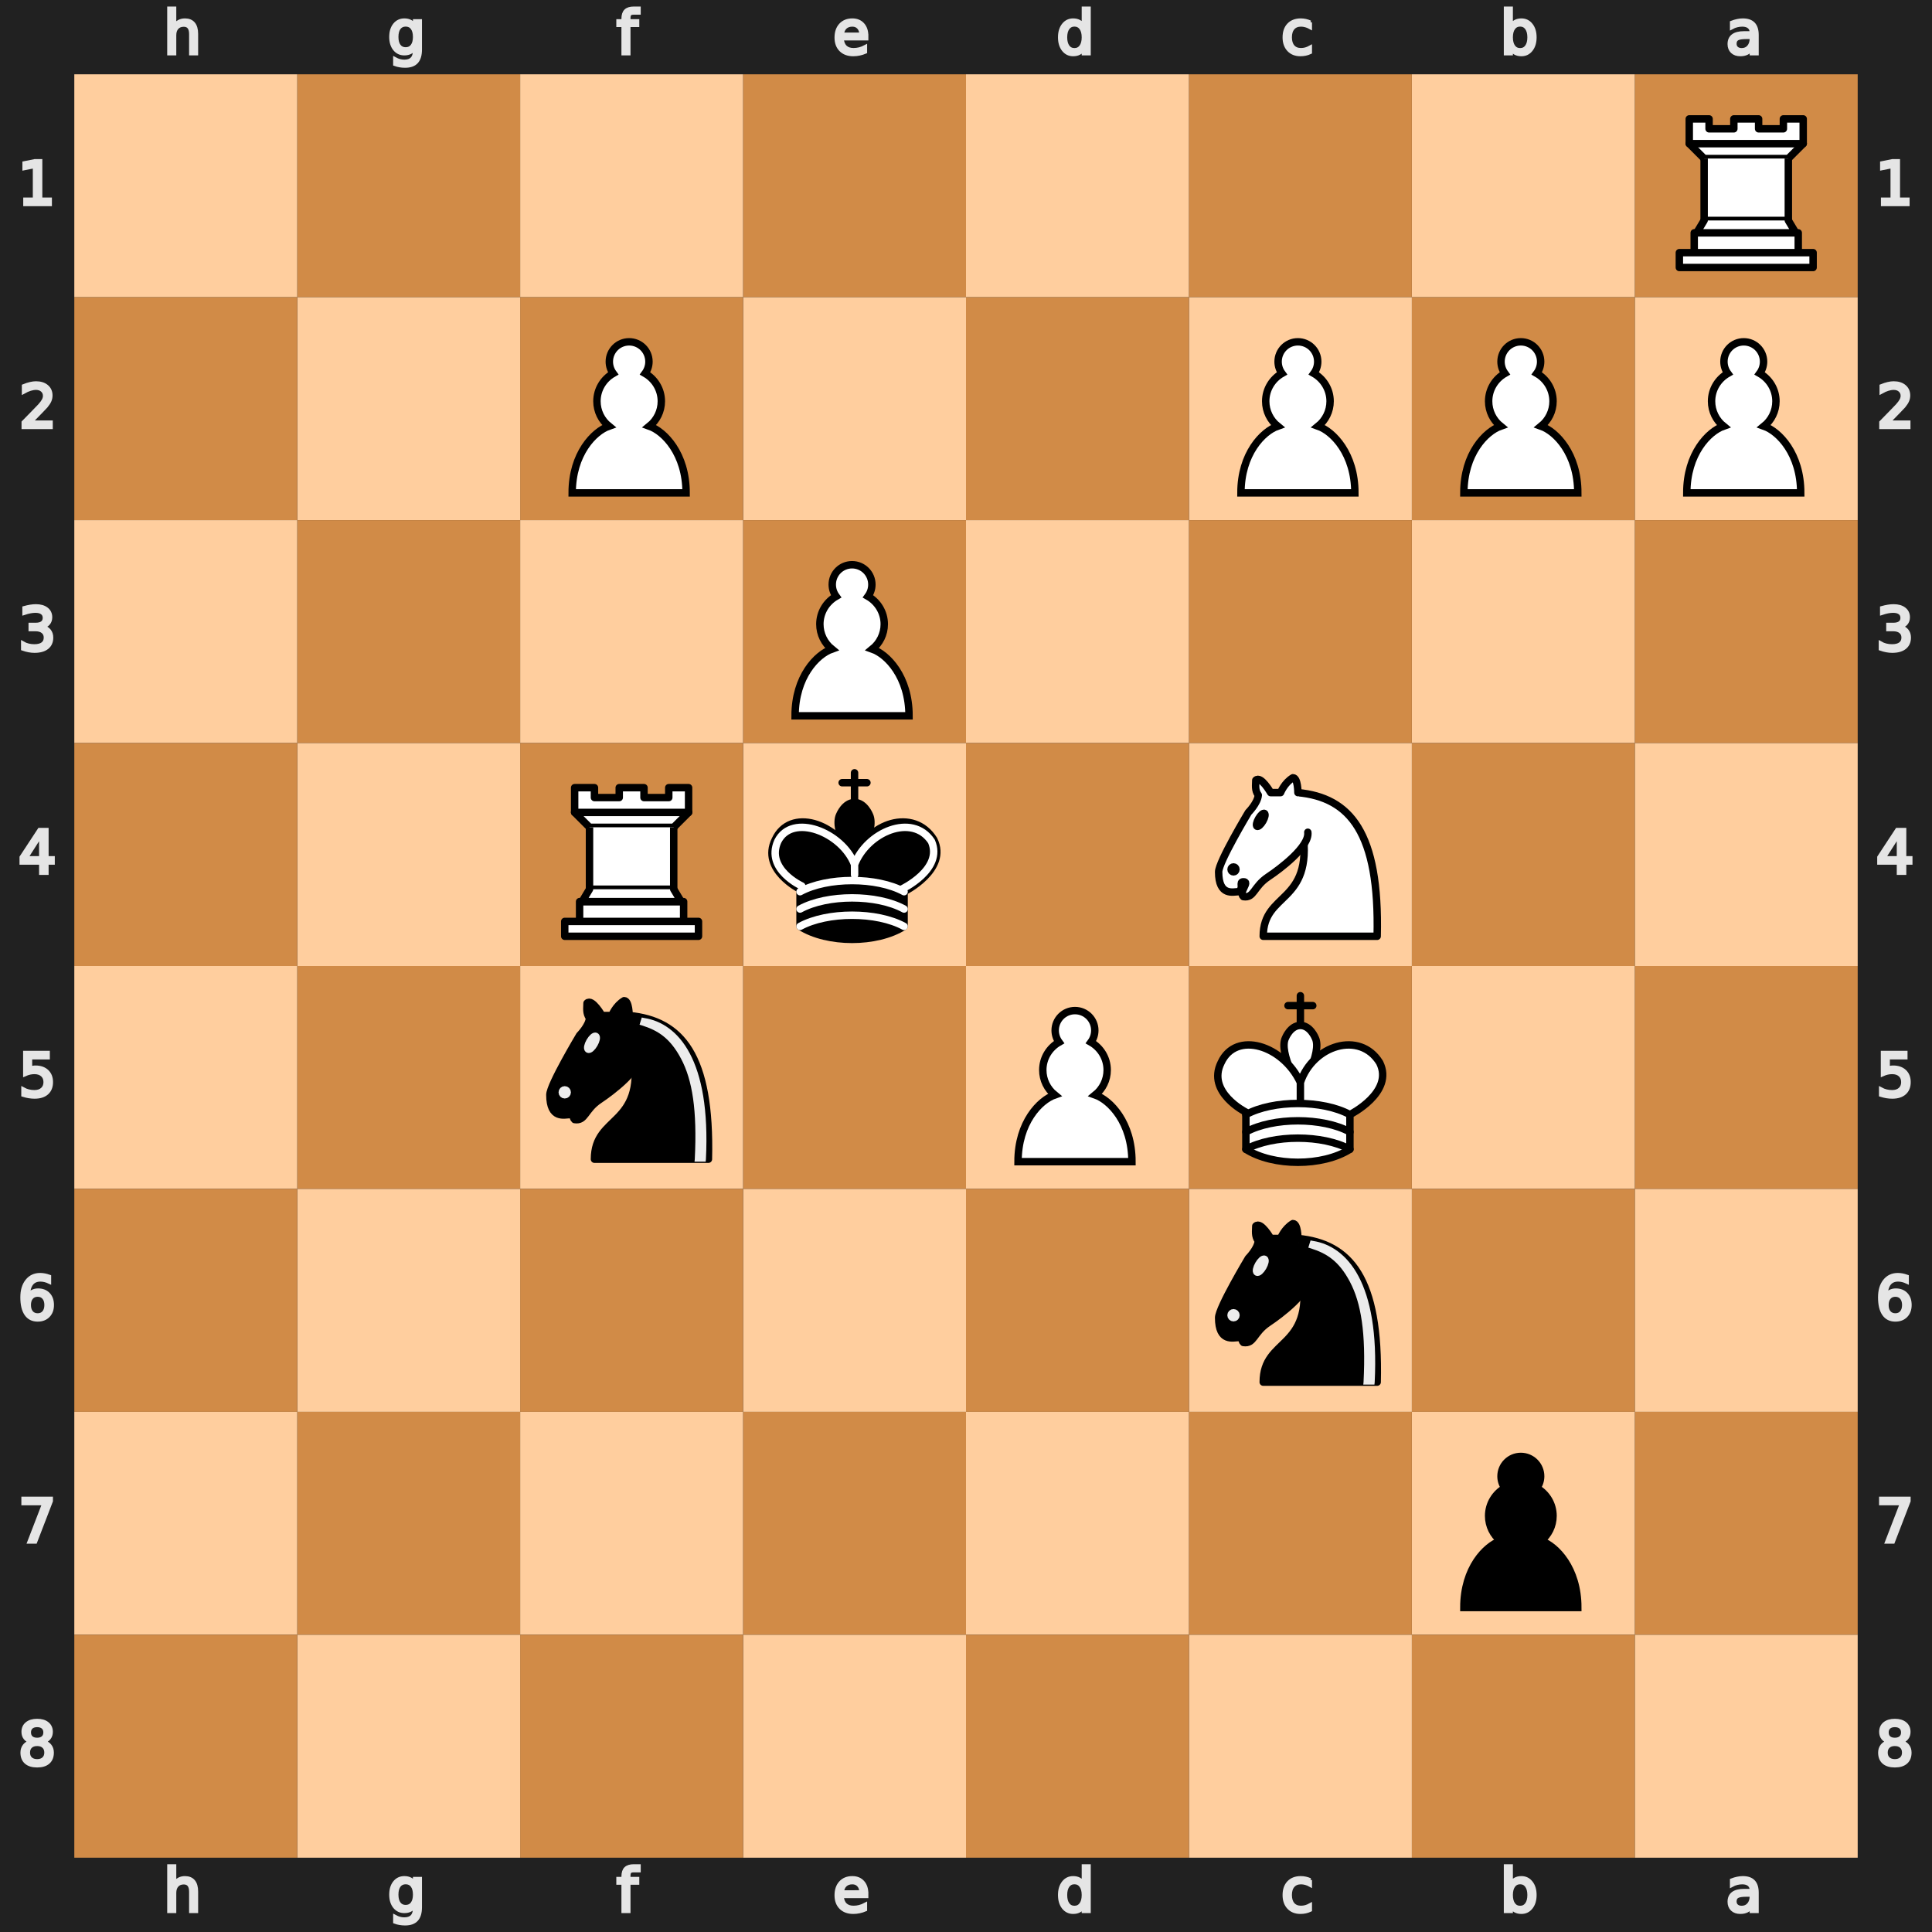
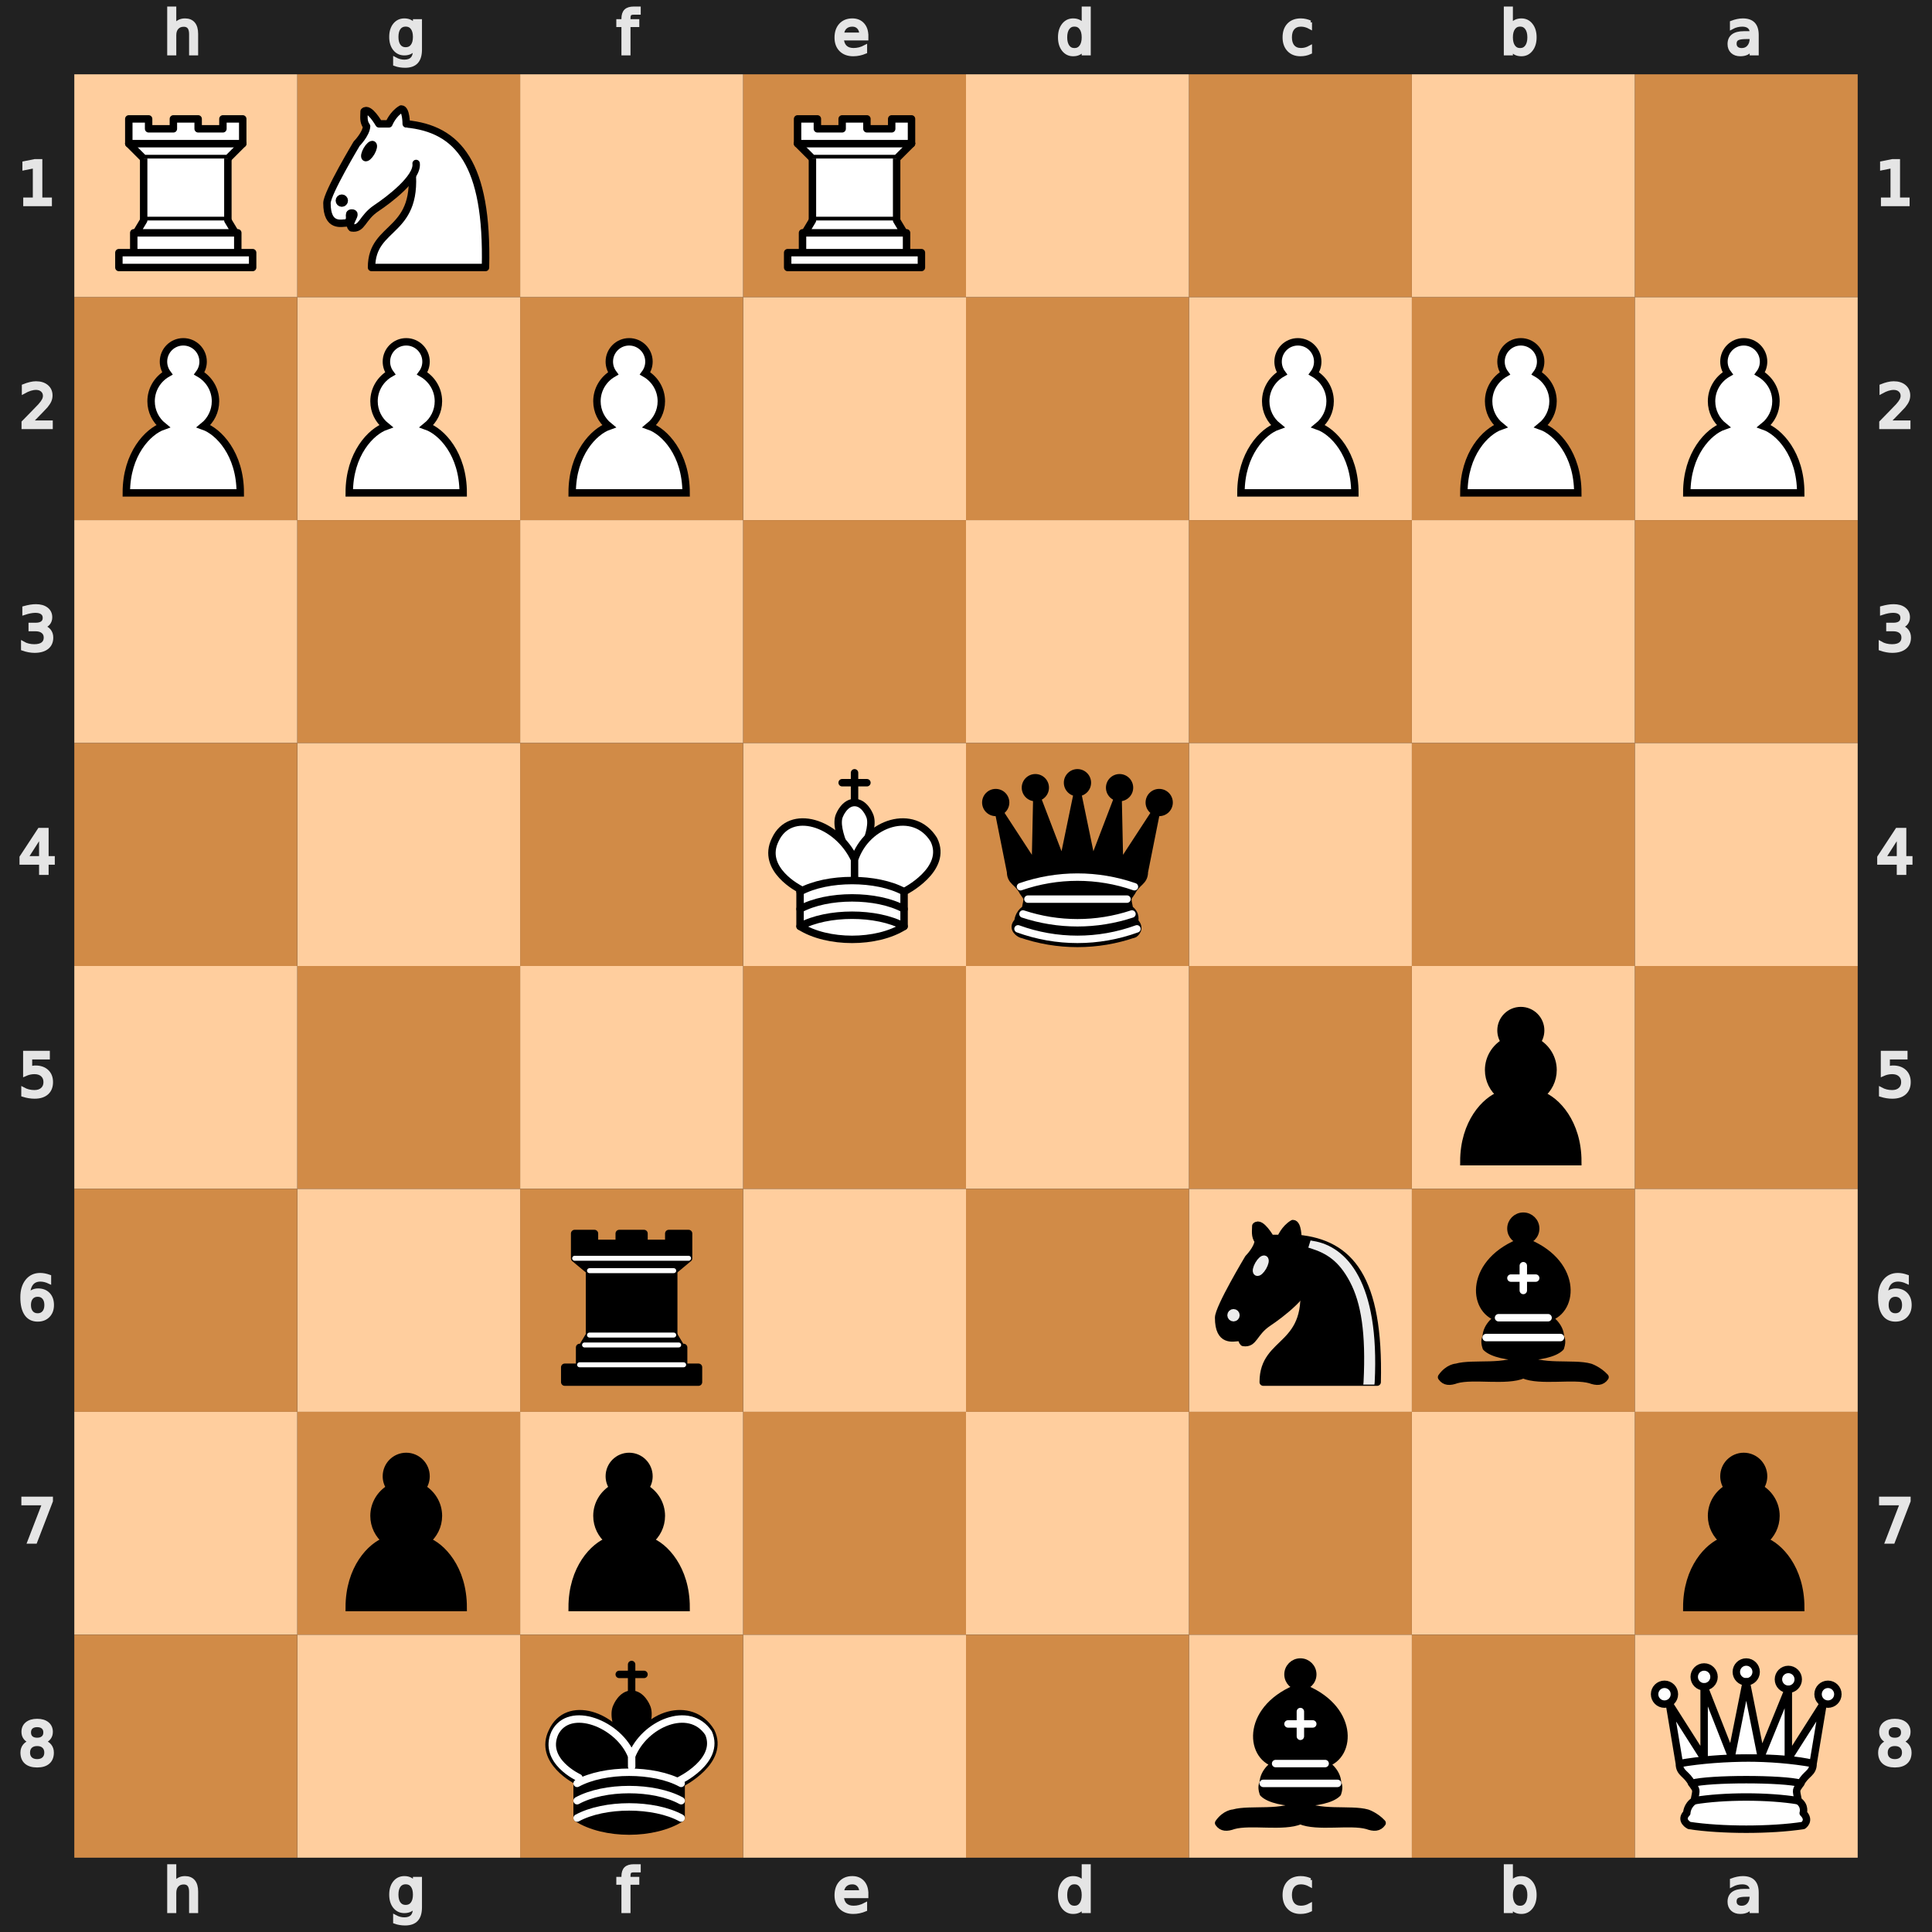
<svg xmlns="http://www.w3.org/2000/svg" xmlns:xlink="http://www.w3.org/1999/xlink" version="1.1" viewBox="0 0 390 390" width="500" height="500">
  <defs>
    <g id="white-pawn" class="white pawn">
      <path d="M22 9c-2.21 0-4 1.79-4 4 0 .89.29 1.71.78 2.38-1.95 1.12-3.28 3.21-3.28 5.62 0 2.03.94 3.84 2.41 5.03-3 1.06-7.41 5.55-7.41 13.47h23c0-7.92-4.41-12.41-7.41-13.47 1.47-1.19 2.41-3 2.41-5.03 0-2.41-1.33-4.5-3.28-5.62.49-.67.78-1.49.78-2.38 0-2.21-1.79-4-4-4z" fill="#fff" stroke="#000" stroke-width="1.5" stroke-linecap="round" />
    </g>
    <g id="white-knight" class="white knight" fill="none" fill-rule="evenodd" stroke="#000" stroke-width="1.5" stroke-linecap="round" stroke-linejoin="round">
      <path d="M 22,10 C 32.5,11 38.5,18 38,39 L 15,39 C 15,30 25,32.5 23,18" style="fill:#ffffff; stroke:#000000;" />
      <path d="M 24,18 C 24.38,20.91 18.45,25.37 16,27 C 13,29 13.18,31.34 11,31 C 9.958,30.06 12.41,27.96 11,28 C 10,28 11.19,29.23 10,30 C 9,30 5.997,31 6,26 C 6,24 12,14 12,14 C 12,14 13.89,12.1 14,10.5 C 13.27,9.506 13.5,8.5 13.5,7.5 C 14.5,6.5 16.5,10 16.5,10 L 18.5,10 C 18.5,10 19.28,8.008 21,7 C 22,7 22,10 22,10" style="fill:#ffffff; stroke:#000000;" />
      <path d="M 9.5 25.5 A 0.5 0.5 0 1 1 8.5,25.5 A 0.5 0.5 0 1 1 9.5 25.5 z" style="fill:#000000; stroke:#000000;" />
      <path d="M 15 15.5 A 0.5 1.5 0 1 1 14,15.5 A 0.5 1.5 0 1 1 15 15.5 z" transform="matrix(0.866,0.5,-0.5,0.866,9.693,-5.173)" style="fill:#000000; stroke:#000000;" />
    </g>
    <g id="white-rook" class="white rook" fill="#fff" fill-rule="evenodd" stroke="#000" stroke-width="1.5" stroke-linecap="round" stroke-linejoin="round">
      <path d="M9 39h27v-3H9v3zM12 36v-4h21v4H12zM11 14V9h4v2h5V9h5v2h5V9h4v5" stroke-linecap="butt" />
      <path d="M34 14l-3 3H14l-3-3" />
      <path d="M31 17v12.5H14V17" stroke-linecap="butt" stroke-linejoin="miter" />
      <path d="M31 29.5l1.5 2.5h-20l1.5-2.5" />
      <path d="M11 14h23" fill="none" stroke-linejoin="miter" />
    </g>
+     <g id="white-queen" class="white queen" fill="#fff" fill-rule="evenodd" stroke="#000" stroke-width="1.5" stroke-linecap="round" stroke-linejoin="round">
+       <path d="M8 12a2 2 0 1 1-4 0 2 2 0 1 1 4 0zM24.5 7.5a2 2 0 1 1-4 0 2 2 0 1 1 4 0zM41 12a2 2 0 1 1-4 0 2 2 0 1 1 4 0zM16 8.5a2 2 0 1 1-4 0 2 2 0 1 1 4 0zM33 9a2 2 0 1 1-4 0 2 2 0 1 1 4 0z" />
+       <path d="M9 26c8.5-1.5 21-1.5 27 0l2-12-7 11V11l-5.5 13.5-3-15-3 15-5.5-14V25L7 14l2 12zM9 26c0 2 1.5 2 2.5 4 1 1.5 1 1 .5 3.5-1.5 1-1.5 2.5-1.5 2.5-1.5 1.5.5 2.5.5 2.5 6.5 1 16.5 1 23 0 0 0 1.5-1 0-2.5 0 0 .5-1.5-1-2.5-.5-2.5-.5-2 .5-3.5 1-2 2.5-2 2.5-4-8.5-1.5-18.5-1.5-27 0z" stroke-linecap="butt" />
+       <path d="M11.5 30c3.5-1 18.5-1 22 0M12 33.5c6-1 15-1 21 0" fill="none" />
+     </g>
    <g id="white-king" class="white king" fill="none" fill-rule="evenodd" stroke="#000" stroke-width="1.5" stroke-linecap="round" stroke-linejoin="round">
      <path d="M22.5 11.63V6M20 8h5" stroke-linejoin="miter" />
      <path d="M22.5 25s4.5-7.5 3-10.5c0 0-1-2.5-3-2.5s-3 2.5-3 2.5c-1.5 3 3 10.5 3 10.5" fill="#fff" stroke-linecap="butt" stroke-linejoin="miter" />
      <path d="M11.5 37c5.5 3.5 15.5 3.5 21 0v-7s9-4.5 6-10.5c-4-6.5-13.5-3.5-16 4V27v-3.5c-3.5-7.5-13-10.5-16-4-3 6 5 10 5 10V37z" fill="#fff" />
      <path d="M11.5 30c5.5-3 15.5-3 21 0m-21 3.5c5.5-3 15.5-3 21 0m-21 3.5c5.5-3 15.5-3 21 0" />
    </g>
    <g id="black-pawn" class="black pawn">
      <path d="M22 9c-2.21 0-4 1.79-4 4 0 .89.29 1.71.78 2.38-1.95 1.12-3.28 3.21-3.28 5.62 0 2.03.94 3.84 2.41 5.03-3 1.06-7.41 5.55-7.41 13.47h23c0-7.92-4.41-12.41-7.41-13.47 1.47-1.19 2.41-3 2.41-5.03 0-2.41-1.33-4.5-3.28-5.62.49-.67.78-1.49.78-2.38 0-2.21-1.79-4-4-4z" stroke="#000" stroke-width="1.5" stroke-linecap="round" />
    </g>
    <g id="black-knight" class="black knight" fill="none" fill-rule="evenodd" stroke="#000" stroke-width="1.5" stroke-linecap="round" stroke-linejoin="round">
      <path d="M 22,10 C 32.5,11 38.5,18 38,39 L 15,39 C 15,30 25,32.5 23,18" style="fill:#000000; stroke:#000000;" />
      <path d="M 24,18 C 24.38,20.91 18.45,25.37 16,27 C 13,29 13.18,31.34 11,31 C 9.958,30.06 12.41,27.96 11,28 C 10,28 11.19,29.23 10,30 C 9,30 5.997,31 6,26 C 6,24 12,14 12,14 C 12,14 13.89,12.1 14,10.5 C 13.27,9.506 13.5,8.5 13.5,7.5 C 14.5,6.5 16.5,10 16.5,10 L 18.5,10 C 18.5,10 19.28,8.008 21,7 C 22,7 22,10 22,10" style="fill:#000000; stroke:#000000;" />
      <path d="M 9.5 25.5 A 0.5 0.5 0 1 1 8.5,25.5 A 0.5 0.5 0 1 1 9.5 25.5 z" style="fill:#ececec; stroke:#ececec;" />
      <path d="M 15 15.5 A 0.5 1.5 0 1 1 14,15.5 A 0.5 1.5 0 1 1 15 15.5 z" transform="matrix(0.866,0.5,-0.5,0.866,9.693,-5.173)" style="fill:#ececec; stroke:#ececec;" />
      <path d="M 24.55,10.4 L 24.1,11.85 L 24.6,12 C 27.75,13 30.25,14.49 32.5,18.75 C 34.75,23.01 35.75,29.06 35.25,39 L 35.2,39.5 L 37.45,39.5 L 37.5,39 C 38,28.94 36.62,22.15 34.25,17.66 C 31.88,13.17 28.46,11.02 25.06,10.5 L 24.55,10.4 z " style="fill:#ececec; stroke:none;" />
    </g>
+     <g id="black-bishop" class="black bishop" fill="none" fill-rule="evenodd" stroke="#000" stroke-width="1.5" stroke-linecap="round" stroke-linejoin="round">
+       <path d="M9 36c3.39-.97 10.11.43 13.5-2 3.39 2.43 10.11 1.03 13.5 2 0 0 1.65.54 3 2-.68.97-1.65.99-3 .5-3.39-.97-10.11.46-13.5-1-3.39 1.46-10.11.03-13.5 1-1.354.49-2.323.47-3-.5 1.354-1.94 3-2 3-2zm6-4c2.5 2.5 12.5 2.5 15 0 .5-1.5 0-2 0-2 0-2.5-2.5-4-2.5-4 5.5-1.5 6-11.5-5-15.5-11 4-10.5 14-5 15.5 0 0-2.5 1.5-2.5 4 0 0-.5.5 0 2zM25 8a2.5 2.5 0 1 1-5 0 2.5 2.5 0 1 1 5 0z" fill="#000" stroke-linecap="butt" />
+       <path d="M17.5 26h10M15 30h15m-7.5-14.5v5M20 18h5" stroke="#fff" stroke-linejoin="miter" />
+     </g>
+     <g id="black-rook" class="black rook" fill="#000" fill-rule="evenodd" stroke="#000" stroke-width="1.5" stroke-linecap="round" stroke-linejoin="round">
+       <path d="M9 39h27v-3H9v3zM12.5 32l1.5-2.5h17l1.5 2.5h-20zM12 36v-4h21v4H12z" stroke-linecap="butt" />
+       <path d="M14 29.5v-13h17v13H14z" stroke-linecap="butt" stroke-linejoin="miter" />
+       <path d="M14 16.5L11 14h23l-3 2.5H14zM11 14V9h4v2h5V9h5v2h5V9h4v5H11z" stroke-linecap="butt" />
+       <path d="M12 35.5h21M13 31.5h19M14 29.5h17M14 16.5h17M11 14h23" fill="none" stroke="#fff" stroke-width="1" stroke-linejoin="miter" />
+     </g>
+     <g id="black-queen" class="black queen" fill="#000" fill-rule="evenodd" stroke="#000" stroke-width="1.5" stroke-linecap="round" stroke-linejoin="round">
+       <g fill="#000" stroke="none">
+         <circle cx="6" cy="12" r="2.75" />
+         <circle cx="14" cy="9" r="2.75" />
+         <circle cx="22.5" cy="8" r="2.75" />
+         <circle cx="31" cy="9" r="2.75" />
+         <circle cx="39" cy="12" r="2.75" />
+       </g>
+       <path d="M9 26c8.5-1.5 21-1.5 27 0l2.5-12.5L31 25l-.3-14.1-5.2 13.6-3-14.5-3 14.5-5.2-13.6L14 25 6.5 13.5 9 26zM9 26c0 2 1.5 2 2.5 4 1 1.5 1 1 .5 3.5-1.5 1-1.5 2.5-1.5 2.5-1.5 1.5.5 2.5.5 2.5 6.5 1 16.5 1 23 0 0 0 1.5-1 0-2.5 0 0 .5-1.5-1-2.5-.5-2.5-.5-2 .5-3.5 1-2 2.5-2 2.5-4-8.5-1.5-18.5-1.5-27 0z" stroke-linecap="butt" />
+       <path d="M11 38.5a35 35 1 0 0 23 0" fill="none" stroke-linecap="butt" />
+       <path d="M11 29a35 35 1 0 1 23 0M12.5 31.5h20M11.5 34.5a35 35 1 0 0 22 0M10.5 37.5a35 35 1 0 0 24 0" fill="none" stroke="#fff" />
+     </g>
    <g id="black-king" class="black king" fill="none" fill-rule="evenodd" stroke="#000" stroke-width="1.5" stroke-linecap="round" stroke-linejoin="round">
      <path d="M22.5 11.63V6" stroke-linejoin="miter" />
      <path d="M22.5 25s4.5-7.5 3-10.5c0 0-1-2.5-3-2.5s-3 2.5-3 2.5c-1.5 3 3 10.5 3 10.5" fill="#000" stroke-linecap="butt" stroke-linejoin="miter" />
      <path d="M11.5 37c5.5 3.5 15.5 3.5 21 0v-7s9-4.5 6-10.5c-4-6.5-13.5-3.5-16 4V27v-3.5c-3.5-7.5-13-10.5-16-4-3 6 5 10 5 10V37z" fill="#000" />
      <path d="M20 8h5" stroke-linejoin="miter" />
      <path d="M32 29.5s8.5-4 6.03-9.65C34.15 14 25 18 22.5 24.5l.01 2.1-.01-2.1C20 18 9.906 14 6.997 19.85c-2.497 5.65 4.853 9 4.853 9M11.5 30c5.5-3 15.5-3 21 0m-21 3.5c5.5-3 15.5-3 21 0m-21 3.5c5.5-3 15.5-3 21 0" stroke="#fff" />
    </g>
  </defs>
  <rect x="0" y="0" width="390" height="390" fill="#212121" />
  <rect x="330" y="15" width="45" height="45" class="square dark a1" stroke="none" fill="#d18b47" />
-   <use xlink:href="#white-rook" transform="translate(330, 15)" />
  <rect x="285" y="15" width="45" height="45" class="square light b1" stroke="none" fill="#ffce9e" />
  <rect x="240" y="15" width="45" height="45" class="square dark c1" stroke="none" fill="#d18b47" />
  <rect x="195" y="15" width="45" height="45" class="square light d1" stroke="none" fill="#ffce9e" />
  <rect x="150" y="15" width="45" height="45" class="square dark e1" stroke="none" fill="#d18b47" />
+   <use xlink:href="#white-rook" transform="translate(150, 15)" />
  <rect x="105" y="15" width="45" height="45" class="square light f1" stroke="none" fill="#ffce9e" />
  <rect x="60" y="15" width="45" height="45" class="square dark g1" stroke="none" fill="#d18b47" />
+   <use xlink:href="#white-knight" transform="translate(60, 15)" />
  <rect x="15" y="15" width="45" height="45" class="square light h1" stroke="none" fill="#ffce9e" />
+   <use xlink:href="#white-rook" transform="translate(15, 15)" />
  <rect x="330" y="60" width="45" height="45" class="square light a2" stroke="none" fill="#ffce9e" />
  <use xlink:href="#white-pawn" transform="translate(330, 60)" />
  <rect x="285" y="60" width="45" height="45" class="square dark b2" stroke="none" fill="#d18b47" />
  <use xlink:href="#white-pawn" transform="translate(285, 60)" />
  <rect x="240" y="60" width="45" height="45" class="square light c2" stroke="none" fill="#ffce9e" />
  <use xlink:href="#white-pawn" transform="translate(240, 60)" />
  <rect x="195" y="60" width="45" height="45" class="square dark d2" stroke="none" fill="#d18b47" />
  <rect x="150" y="60" width="45" height="45" class="square light e2" stroke="none" fill="#ffce9e" />
  <rect x="105" y="60" width="45" height="45" class="square dark f2" stroke="none" fill="#d18b47" />
  <use xlink:href="#white-pawn" transform="translate(105, 60)" />
  <rect x="60" y="60" width="45" height="45" class="square light g2" stroke="none" fill="#ffce9e" />
+   <use xlink:href="#white-pawn" transform="translate(60, 60)" />
  <rect x="15" y="60" width="45" height="45" class="square dark h2" stroke="none" fill="#d18b47" />
+   <use xlink:href="#white-pawn" transform="translate(15, 60)" />
  <rect x="330" y="105" width="45" height="45" class="square dark a3" stroke="none" fill="#d18b47" />
  <rect x="285" y="105" width="45" height="45" class="square light b3" stroke="none" fill="#ffce9e" />
  <rect x="240" y="105" width="45" height="45" class="square dark c3" stroke="none" fill="#d18b47" />
  <rect x="195" y="105" width="45" height="45" class="square light d3" stroke="none" fill="#ffce9e" />
  <rect x="150" y="105" width="45" height="45" class="square dark e3" stroke="none" fill="#d18b47" />
-   <use xlink:href="#white-pawn" transform="translate(150, 105)" />
  <rect x="105" y="105" width="45" height="45" class="square light f3" stroke="none" fill="#ffce9e" />
  <rect x="60" y="105" width="45" height="45" class="square dark g3" stroke="none" fill="#d18b47" />
  <rect x="15" y="105" width="45" height="45" class="square light h3" stroke="none" fill="#ffce9e" />
  <rect x="330" y="150" width="45" height="45" class="square light a4" stroke="none" fill="#ffce9e" />
  <rect x="285" y="150" width="45" height="45" class="square dark b4" stroke="none" fill="#d18b47" />
  <rect x="240" y="150" width="45" height="45" class="square light c4" stroke="none" fill="#ffce9e" />
-   <use xlink:href="#white-knight" transform="translate(240, 150)" />
  <rect x="195" y="150" width="45" height="45" class="square dark d4" stroke="none" fill="#d18b47" />
+   <use xlink:href="#black-queen" transform="translate(195, 150)" />
  <rect x="150" y="150" width="45" height="45" class="square light e4" stroke="none" fill="#ffce9e" />
-   <use xlink:href="#black-king" transform="translate(150, 150)" />
+   <use xlink:href="#white-king" transform="translate(150, 150)" />
  <rect x="105" y="150" width="45" height="45" class="square dark f4" stroke="none" fill="#d18b47" />
-   <use xlink:href="#white-rook" transform="translate(105, 150)" />
  <rect x="60" y="150" width="45" height="45" class="square light g4" stroke="none" fill="#ffce9e" />
  <rect x="15" y="150" width="45" height="45" class="square dark h4" stroke="none" fill="#d18b47" />
  <rect x="330" y="195" width="45" height="45" class="square dark a5" stroke="none" fill="#d18b47" />
  <rect x="285" y="195" width="45" height="45" class="square light b5" stroke="none" fill="#ffce9e" />
+   <use xlink:href="#black-pawn" transform="translate(285, 195)" />
  <rect x="240" y="195" width="45" height="45" class="square dark c5" stroke="none" fill="#d18b47" />
-   <use xlink:href="#white-king" transform="translate(240, 195)" />
  <rect x="195" y="195" width="45" height="45" class="square light d5" stroke="none" fill="#ffce9e" />
-   <use xlink:href="#white-pawn" transform="translate(195, 195)" />
  <rect x="150" y="195" width="45" height="45" class="square dark e5" stroke="none" fill="#d18b47" />
  <rect x="105" y="195" width="45" height="45" class="square light f5" stroke="none" fill="#ffce9e" />
-   <use xlink:href="#black-knight" transform="translate(105, 195)" />
  <rect x="60" y="195" width="45" height="45" class="square dark g5" stroke="none" fill="#d18b47" />
  <rect x="15" y="195" width="45" height="45" class="square light h5" stroke="none" fill="#ffce9e" />
  <rect x="330" y="240" width="45" height="45" class="square light a6" stroke="none" fill="#ffce9e" />
  <rect x="285" y="240" width="45" height="45" class="square dark b6" stroke="none" fill="#d18b47" />
+   <use xlink:href="#black-bishop" transform="translate(285, 240)" />
  <rect x="240" y="240" width="45" height="45" class="square light c6" stroke="none" fill="#ffce9e" />
  <use xlink:href="#black-knight" transform="translate(240, 240)" />
  <rect x="195" y="240" width="45" height="45" class="square dark d6" stroke="none" fill="#d18b47" />
  <rect x="150" y="240" width="45" height="45" class="square light e6" stroke="none" fill="#ffce9e" />
  <rect x="105" y="240" width="45" height="45" class="square dark f6" stroke="none" fill="#d18b47" />
+   <use xlink:href="#black-rook" transform="translate(105, 240)" />
  <rect x="60" y="240" width="45" height="45" class="square light g6" stroke="none" fill="#ffce9e" />
  <rect x="15" y="240" width="45" height="45" class="square dark h6" stroke="none" fill="#d18b47" />
  <rect x="330" y="285" width="45" height="45" class="square dark a7" stroke="none" fill="#d18b47" />
+   <use xlink:href="#black-pawn" transform="translate(330, 285)" />
  <rect x="285" y="285" width="45" height="45" class="square light b7" stroke="none" fill="#ffce9e" />
-   <use xlink:href="#black-pawn" transform="translate(285, 285)" />
  <rect x="240" y="285" width="45" height="45" class="square dark c7" stroke="none" fill="#d18b47" />
  <rect x="195" y="285" width="45" height="45" class="square light d7" stroke="none" fill="#ffce9e" />
  <rect x="150" y="285" width="45" height="45" class="square dark e7" stroke="none" fill="#d18b47" />
  <rect x="105" y="285" width="45" height="45" class="square light f7" stroke="none" fill="#ffce9e" />
+   <use xlink:href="#black-pawn" transform="translate(105, 285)" />
  <rect x="60" y="285" width="45" height="45" class="square dark g7" stroke="none" fill="#d18b47" />
+   <use xlink:href="#black-pawn" transform="translate(60, 285)" />
  <rect x="15" y="285" width="45" height="45" class="square light h7" stroke="none" fill="#ffce9e" />
  <rect x="330" y="330" width="45" height="45" class="square light a8" stroke="none" fill="#ffce9e" />
+   <use xlink:href="#white-queen" transform="translate(330, 330)" />
  <rect x="285" y="330" width="45" height="45" class="square dark b8" stroke="none" fill="#d18b47" />
  <rect x="240" y="330" width="45" height="45" class="square light c8" stroke="none" fill="#ffce9e" />
+   <use xlink:href="#black-bishop" transform="translate(240, 330)" />
  <rect x="195" y="330" width="45" height="45" class="square dark d8" stroke="none" fill="#d18b47" />
  <rect x="150" y="330" width="45" height="45" class="square light e8" stroke="none" fill="#ffce9e" />
  <rect x="105" y="330" width="45" height="45" class="square dark f8" stroke="none" fill="#d18b47" />
+   <use xlink:href="#black-king" transform="translate(105, 330)" />
  <rect x="60" y="330" width="45" height="45" class="square light g8" stroke="none" fill="#ffce9e" />
  <rect x="15" y="330" width="45" height="45" class="square dark h8" stroke="none" fill="#d18b47" />
  <g transform="translate(335, 0) scale(0.75, 0.75)" fill="#e5e5e5" stroke="#e5e5e5">
    <path d="M23.328 10.016q-1.742 0-2.414.398-.672.398-.672 1.36 0 .765.5 1.218.508.445 1.375.445 1.196 0 1.914-.843.727-.852.727-2.258v-.32zm2.867-.594v4.992h-1.437v-1.328q-.492.797-1.227 1.18-.734.375-1.797.375-1.343 0-2.14-.75-.79-.758-.79-2.024 0-1.476.985-2.226.992-.75 2.953-.75h2.016V8.75q0-.992-.656-1.531-.649-.547-1.829-.547-.75 0-1.46.18-.711.18-1.368.539V6.062q.79-.304 1.532-.453.742-.156 1.445-.156 1.898 0 2.836.984.937.985.937 2.985z" />
  </g>
  <g transform="translate(335, 375) scale(0.75, 0.75)" fill="#e5e5e5" stroke="#e5e5e5">
    <path d="M23.328 10.016q-1.742 0-2.414.398-.672.398-.672 1.36 0 .765.5 1.218.508.445 1.375.445 1.196 0 1.914-.843.727-.852.727-2.258v-.32zm2.867-.594v4.992h-1.437v-1.328q-.492.797-1.227 1.18-.734.375-1.797.375-1.343 0-2.14-.75-.79-.758-.79-2.024 0-1.476.985-2.226.992-.75 2.953-.75h2.016V8.75q0-.992-.656-1.531-.649-.547-1.829-.547-.75 0-1.46.18-.711.18-1.368.539V6.062q.79-.304 1.532-.453.742-.156 1.445-.156 1.898 0 2.836.984.937.985.937 2.985z" />
  </g>
  <g transform="translate(290, 0) scale(0.75, 0.75)" fill="#e5e5e5" stroke="#e5e5e5">
    <path d="M24.922 10.047q0-1.586-.656-2.485-.649-.906-1.79-.906-1.14 0-1.796.906-.649.899-.649 2.485 0 1.586.649 2.492.656.898 1.797.898 1.14 0 1.789-.898.656-.906.656-2.492zm-4.89-3.055q.452-.781 1.14-1.156.695-.383 1.656-.383 1.594 0 2.586 1.266 1 1.265 1 3.328 0 2.062-1 3.328-.992 1.266-2.586 1.266-.96 0-1.656-.375-.688-.383-1.14-1.164v1.312h-1.446V2.258h1.445z" />
  </g>
  <g transform="translate(290, 375) scale(0.75, 0.75)" fill="#e5e5e5" stroke="#e5e5e5">
    <path d="M24.922 10.047q0-1.586-.656-2.485-.649-.906-1.79-.906-1.14 0-1.796.906-.649.899-.649 2.485 0 1.586.649 2.492.656.898 1.797.898 1.14 0 1.789-.898.656-.906.656-2.492zm-4.89-3.055q.452-.781 1.14-1.156.695-.383 1.656-.383 1.594 0 2.586 1.266 1 1.265 1 3.328 0 2.062-1 3.328-.992 1.266-2.586 1.266-.96 0-1.656-.375-.688-.383-1.14-1.164v1.312h-1.446V2.258h1.445z" />
  </g>
  <g transform="translate(245, 0) scale(0.75, 0.75)" fill="#e5e5e5" stroke="#e5e5e5">
    <path d="M25.96 6v1.344q-.608-.336-1.226-.5-.609-.172-1.234-.172-1.398 0-2.172.89-.773.883-.773 2.485 0 1.601.773 2.492.774.883 2.172.883.625 0 1.234-.164.618-.172 1.227-.508v1.328q-.602.281-1.25.422-.64.14-1.367.14-1.977 0-3.14-1.242-1.165-1.242-1.165-3.351 0-2.14 1.172-3.367 1.18-1.227 3.227-1.227.664 0 1.296.14.633.134 1.227.407z" />
  </g>
  <g transform="translate(245, 375) scale(0.75, 0.75)" fill="#e5e5e5" stroke="#e5e5e5">
    <path d="M25.96 6v1.344q-.608-.336-1.226-.5-.609-.172-1.234-.172-1.398 0-2.172.89-.773.883-.773 2.485 0 1.601.773 2.492.774.883 2.172.883.625 0 1.234-.164.618-.172 1.227-.508v1.328q-.602.281-1.25.422-.64.14-1.367.14-1.977 0-3.14-1.242-1.165-1.242-1.165-3.351 0-2.14 1.172-3.367 1.18-1.227 3.227-1.227.664 0 1.296.14.633.134 1.227.407z" />
  </g>
  <g transform="translate(200, 0) scale(0.75, 0.75)" fill="#e5e5e5" stroke="#e5e5e5">
    <path d="M24.973 6.992V2.258h1.437v12.156h-1.437v-1.312q-.453.78-1.149 1.164-.687.375-1.656.375-1.586 0-2.586-1.266-.992-1.266-.992-3.328 0-2.063.992-3.328 1-1.266 2.586-1.266.969 0 1.656.383.696.375 1.149 1.156zm-4.899 3.055q0 1.586.649 2.492.656.898 1.797.898 1.14 0 1.796-.898.657-.906.657-2.492 0-1.586-.657-2.485-.656-.906-1.796-.906-1.141 0-1.797.906-.649.899-.649 2.485z" />
  </g>
  <g transform="translate(200, 375) scale(0.75, 0.75)" fill="#e5e5e5" stroke="#e5e5e5">
    <path d="M24.973 6.992V2.258h1.437v12.156h-1.437v-1.312q-.453.78-1.149 1.164-.687.375-1.656.375-1.586 0-2.586-1.266-.992-1.266-.992-3.328 0-2.063.992-3.328 1-1.266 2.586-1.266.969 0 1.656.383.696.375 1.149 1.156zm-4.899 3.055q0 1.586.649 2.492.656.898 1.797.898 1.14 0 1.796-.898.657-.906.657-2.492 0-1.586-.657-2.485-.656-.906-1.796-.906-1.141 0-1.797.906-.649.899-.649 2.485z" />
  </g>
  <g transform="translate(155, 0) scale(0.75, 0.75)" fill="#e5e5e5" stroke="#e5e5e5">
    <path d="M26.555 9.68v.703h-6.61q.094 1.484.89 2.265.806.774 2.235.774.828 0 1.602-.203.781-.203 1.547-.61v1.36q-.774.328-1.586.5-.813.172-1.649.172-2.093 0-3.32-1.22-1.219-1.218-1.219-3.296 0-2.148 1.157-3.406 1.164-1.266 3.132-1.266 1.766 0 2.79 1.14 1.03 1.134 1.03 3.087zm-1.438-.422q-.015-1.18-.664-1.883-.64-.703-1.703-.703-1.203 0-1.93.68-.718.68-.828 1.914z" />
  </g>
  <g transform="translate(155, 375) scale(0.75, 0.75)" fill="#e5e5e5" stroke="#e5e5e5">
    <path d="M26.555 9.68v.703h-6.61q.094 1.484.89 2.265.806.774 2.235.774.828 0 1.602-.203.781-.203 1.547-.61v1.36q-.774.328-1.586.5-.813.172-1.649.172-2.093 0-3.32-1.22-1.219-1.218-1.219-3.296 0-2.148 1.157-3.406 1.164-1.266 3.132-1.266 1.766 0 2.79 1.14 1.03 1.134 1.03 3.087zm-1.438-.422q-.015-1.18-.664-1.883-.64-.703-1.703-.703-1.203 0-1.93.68-.718.68-.828 1.914z" />
  </g>
  <g transform="translate(110, 0) scale(0.75, 0.75)" fill="#e5e5e5" stroke="#e5e5e5">
    <path d="M25.285 2.258v1.195H23.91q-.773 0-1.078.313-.297.312-.297 1.125v.773h2.367v1.117h-2.367v7.633H21.09V6.781h-1.375V5.664h1.375v-.61q0-1.46.68-2.124.68-.672 2.156-.672z" />
  </g>
  <g transform="translate(110, 375) scale(0.75, 0.75)" fill="#e5e5e5" stroke="#e5e5e5">
    <path d="M25.285 2.258v1.195H23.91q-.773 0-1.078.313-.297.312-.297 1.125v.773h2.367v1.117h-2.367v7.633H21.09V6.781h-1.375V5.664h1.375v-.61q0-1.46.68-2.124.68-.672 2.156-.672z" />
  </g>
  <g transform="translate(65, 0) scale(0.75, 0.75)" fill="#e5e5e5" stroke="#e5e5e5">
    <path d="M24.973 9.937q0-1.562-.649-2.421-.64-.86-1.804-.86-1.157 0-1.805.86-.64.859-.64 2.421 0 1.555.64 2.415.648.859 1.805.859 1.164 0 1.804-.86.649-.859.649-2.414zm1.437 3.391q0 2.234-.992 3.32-.992 1.094-3.04 1.094-.757 0-1.429-.117-.672-.11-1.304-.344v-1.398q.632.344 1.25.508.617.164 1.257.164 1.414 0 2.118-.743.703-.734.703-2.226v-.711q-.446.773-1.141 1.156-.695.383-1.664.383-1.61 0-2.594-1.227-.984-1.226-.984-3.25 0-2.03.984-3.257.985-1.227 2.594-1.227.969 0 1.664.383t1.14 1.156V5.664h1.438z" />
  </g>
  <g transform="translate(65, 375) scale(0.75, 0.75)" fill="#e5e5e5" stroke="#e5e5e5">
    <path d="M24.973 9.937q0-1.562-.649-2.421-.64-.86-1.804-.86-1.157 0-1.805.86-.64.859-.64 2.421 0 1.555.64 2.415.648.859 1.805.859 1.164 0 1.804-.86.649-.859.649-2.414zm1.437 3.391q0 2.234-.992 3.32-.992 1.094-3.04 1.094-.757 0-1.429-.117-.672-.11-1.304-.344v-1.398q.632.344 1.25.508.617.164 1.257.164 1.414 0 2.118-.743.703-.734.703-2.226v-.711q-.446.773-1.141 1.156-.695.383-1.664.383-1.61 0-2.594-1.227-.984-1.226-.984-3.25 0-2.03.984-3.257.985-1.227 2.594-1.227.969 0 1.664.383t1.14 1.156V5.664h1.438z" />
  </g>
  <g transform="translate(20, 0) scale(0.75, 0.75)" fill="#e5e5e5" stroke="#e5e5e5">
    <path d="M26.164 9.133v5.281h-1.437V9.18q0-1.243-.485-1.86-.484-.617-1.453-.617-1.164 0-1.836.742-.672.742-.672 2.024v4.945h-1.445V2.258h1.445v4.765q.516-.789 1.211-1.18.703-.39 1.617-.39 1.508 0 2.282.938.773.93.773 2.742z" />
  </g>
  <g transform="translate(20, 375) scale(0.75, 0.75)" fill="#e5e5e5" stroke="#e5e5e5">
    <path d="M26.164 9.133v5.281h-1.437V9.18q0-1.243-.485-1.86-.484-.617-1.453-.617-1.164 0-1.836.742-.672.742-.672 2.024v4.945h-1.445V2.258h1.445v4.765q.516-.789 1.211-1.18.703-.39 1.617-.39 1.508 0 2.282.938.773.93.773 2.742z" />
  </g>
  <g transform="translate(0, 20) scale(0.75, 0.75)" fill="#e5e5e5" stroke="#e5e5e5">
    <path d="M6.754 26.996h2.578v-8.898l-2.805.562v-1.437l2.79-.563h1.578v10.336h2.578v1.328h-6.72z" />
  </g>
  <g transform="translate(375, 20) scale(0.75, 0.75)" fill="#e5e5e5" stroke="#e5e5e5">
    <path d="M6.754 26.996h2.578v-8.898l-2.805.562v-1.437l2.79-.563h1.578v10.336h2.578v1.328h-6.72z" />
  </g>
  <g transform="translate(0, 65) scale(0.75, 0.75)" fill="#e5e5e5" stroke="#e5e5e5">
    <path d="M8.195 26.996h5.508v1.328H6.297v-1.328q.898-.93 2.445-2.492 1.555-1.57 1.953-2.024.758-.851 1.055-1.437.305-.594.305-1.164 0-.93-.657-1.516-.648-.586-1.695-.586-.742 0-1.57.258-.82.258-1.758.781v-1.593q.953-.383 1.781-.578.828-.196 1.516-.196 1.812 0 2.89.906 1.079.907 1.079 2.422 0 .72-.274 1.368-.265.64-.976 1.515-.196.227-1.243 1.313-1.046 1.078-2.953 3.023z" />
  </g>
  <g transform="translate(375, 65) scale(0.75, 0.75)" fill="#e5e5e5" stroke="#e5e5e5">
    <path d="M8.195 26.996h5.508v1.328H6.297v-1.328q.898-.93 2.445-2.492 1.555-1.57 1.953-2.024.758-.851 1.055-1.437.305-.594.305-1.164 0-.93-.657-1.516-.648-.586-1.695-.586-.742 0-1.57.258-.82.258-1.758.781v-1.593q.953-.383 1.781-.578.828-.196 1.516-.196 1.812 0 2.89.906 1.079.907 1.079 2.422 0 .72-.274 1.368-.265.64-.976 1.515-.196.227-1.243 1.313-1.046 1.078-2.953 3.023z" />
  </g>
  <g transform="translate(0, 110) scale(0.75, 0.75)" fill="#e5e5e5" stroke="#e5e5e5">
    <path d="M11.434 22.035q1.132.242 1.765 1.008.64.766.64 1.89 0 1.727-1.187 2.672-1.187.946-3.375.946-.734 0-1.515-.149-.774-.14-1.602-.43V26.45q.656.383 1.438.578.78.196 1.632.196 1.485 0 2.258-.586.782-.586.782-1.703 0-1.032-.727-1.61-.719-.586-2.008-.586h-1.36v-1.297h1.423q1.164 0 1.78-.46.618-.47.618-1.344 0-.899-.64-1.375-.633-.485-1.82-.485-.65 0-1.391.141-.743.14-1.633.437V16.95q.898-.25 1.68-.375.788-.125 1.484-.125 1.797 0 2.844.82 1.046.813 1.046 2.204 0 .968-.554 1.64-.555.664-1.578.922z" />
  </g>
  <g transform="translate(375, 110) scale(0.75, 0.75)" fill="#e5e5e5" stroke="#e5e5e5">
    <path d="M11.434 22.035q1.132.242 1.765 1.008.64.766.64 1.89 0 1.727-1.187 2.672-1.187.946-3.375.946-.734 0-1.515-.149-.774-.14-1.602-.43V26.45q.656.383 1.438.578.78.196 1.632.196 1.485 0 2.258-.586.782-.586.782-1.703 0-1.032-.727-1.61-.719-.586-2.008-.586h-1.36v-1.297h1.423q1.164 0 1.78-.46.618-.47.618-1.344 0-.899-.64-1.375-.633-.485-1.82-.485-.65 0-1.391.141-.743.14-1.633.437V16.95q.898-.25 1.68-.375.788-.125 1.484-.125 1.797 0 2.844.82 1.046.813 1.046 2.204 0 .968-.554 1.64-.555.664-1.578.922z" />
  </g>
  <g transform="translate(0, 155) scale(0.75, 0.75)" fill="#e5e5e5" stroke="#e5e5e5">
    <path d="M11.016 18.035L7.03 24.262h3.985zm-.414-1.375h1.984v7.602h1.664v1.312h-1.664v2.75h-1.57v-2.75H5.75v-1.523z" />
  </g>
  <g transform="translate(375, 155) scale(0.75, 0.75)" fill="#e5e5e5" stroke="#e5e5e5">
    <path d="M11.016 18.035L7.03 24.262h3.985zm-.414-1.375h1.984v7.602h1.664v1.312h-1.664v2.75h-1.57v-2.75H5.75v-1.523z" />
  </g>
  <g transform="translate(0, 200) scale(0.75, 0.75)" fill="#e5e5e5" stroke="#e5e5e5">
    <path d="M6.719 16.66h6.195v1.328h-4.75v2.86q.344-.118.688-.172.343-.063.687-.063 1.953 0 3.094 1.07 1.14 1.07 1.14 2.899 0 1.883-1.171 2.93-1.172 1.039-3.305 1.039-.735 0-1.5-.125-.758-.125-1.57-.375v-1.586q.703.383 1.453.57.75.188 1.586.188 1.351 0 2.14-.711.79-.711.79-1.93 0-1.219-.79-1.93-.789-.71-2.14-.71-.633 0-1.266.14-.625.14-1.281.438z" />
  </g>
  <g transform="translate(375, 200) scale(0.75, 0.75)" fill="#e5e5e5" stroke="#e5e5e5">
    <path d="M6.719 16.66h6.195v1.328h-4.75v2.86q.344-.118.688-.172.343-.063.687-.063 1.953 0 3.094 1.07 1.14 1.07 1.14 2.899 0 1.883-1.171 2.93-1.172 1.039-3.305 1.039-.735 0-1.5-.125-.758-.125-1.57-.375v-1.586q.703.383 1.453.57.75.188 1.586.188 1.351 0 2.14-.711.79-.711.79-1.93 0-1.219-.79-1.93-.789-.71-2.14-.71-.633 0-1.266.14-.625.14-1.281.438z" />
  </g>
  <g transform="translate(0, 245) scale(0.75, 0.75)" fill="#e5e5e5" stroke="#e5e5e5">
    <path d="M10.137 21.863q-1.063 0-1.688.727-.617.726-.617 1.992 0 1.258.617 1.992.625.727 1.688.727 1.062 0 1.68-.727.624-.734.624-1.992 0-1.266-.625-1.992-.617-.727-1.68-.727zm3.133-4.945v1.437q-.594-.28-1.204-.43-.601-.148-1.195-.148-1.562 0-2.39 1.055-.82 1.055-.938 3.188.46-.68 1.156-1.04.696-.367 1.531-.367 1.758 0 2.774 1.07 1.023 1.063 1.023 2.899 0 1.797-1.062 2.883-1.063 1.086-2.828 1.086-2.024 0-3.094-1.547-1.07-1.555-1.07-4.5 0-2.766 1.312-4.406 1.313-1.649 3.524-1.649.593 0 1.195.117.61.118 1.266.352z" />
  </g>
  <g transform="translate(375, 245) scale(0.75, 0.75)" fill="#e5e5e5" stroke="#e5e5e5">
    <path d="M10.137 21.863q-1.063 0-1.688.727-.617.726-.617 1.992 0 1.258.617 1.992.625.727 1.688.727 1.062 0 1.68-.727.624-.734.624-1.992 0-1.266-.625-1.992-.617-.727-1.68-.727zm3.133-4.945v1.437q-.594-.28-1.204-.43-.601-.148-1.195-.148-1.562 0-2.39 1.055-.82 1.055-.938 3.188.46-.68 1.156-1.04.696-.367 1.531-.367 1.758 0 2.774 1.07 1.023 1.063 1.023 2.899 0 1.797-1.062 2.883-1.063 1.086-2.828 1.086-2.024 0-3.094-1.547-1.07-1.555-1.07-4.5 0-2.766 1.312-4.406 1.313-1.649 3.524-1.649.593 0 1.195.117.61.118 1.266.352z" />
  </g>
  <g transform="translate(0, 290) scale(0.75, 0.75)" fill="#e5e5e5" stroke="#e5e5e5">
    <path d="M6.25 16.66h7.5v.672L9.516 28.324H7.867l3.985-10.336H6.25z" />
  </g>
  <g transform="translate(375, 290) scale(0.75, 0.75)" fill="#e5e5e5" stroke="#e5e5e5">
    <path d="M6.25 16.66h7.5v.672L9.516 28.324H7.867l3.985-10.336H6.25z" />
  </g>
  <g transform="translate(0, 335) scale(0.75, 0.75)" fill="#e5e5e5" stroke="#e5e5e5">
    <path d="M10 22.785q-1.125 0-1.773.602-.641.601-.641 1.656t.64 1.656q.649.602 1.774.602t1.773-.602q.649-.61.649-1.656 0-1.055-.649-1.656-.64-.602-1.773-.602zm-1.578-.672q-1.016-.25-1.586-.945-.563-.695-.563-1.695 0-1.399.993-2.211 1-.813 2.734-.813 1.742 0 2.734.813.993.812.993 2.21 0 1-.57 1.696-.563.695-1.571.945 1.14.266 1.773 1.04.641.773.641 1.89 0 1.695-1.04 2.602-1.03.906-2.96.906t-2.969-.906Q6 26.738 6 25.043q0-1.117.64-1.89.641-.774 1.782-1.04zm-.578-2.492q0 .906.562 1.414.57.508 1.594.508 1.016 0 1.586-.508.578-.508.578-1.414 0-.906-.578-1.414-.57-.508-1.586-.508-1.023 0-1.594.508-.562.508-.562 1.414z" />
  </g>
  <g transform="translate(375, 335) scale(0.75, 0.75)" fill="#e5e5e5" stroke="#e5e5e5">
    <path d="M10 22.785q-1.125 0-1.773.602-.641.601-.641 1.656t.64 1.656q.649.602 1.774.602t1.773-.602q.649-.61.649-1.656 0-1.055-.649-1.656-.64-.602-1.773-.602zm-1.578-.672q-1.016-.25-1.586-.945-.563-.695-.563-1.695 0-1.399.993-2.211 1-.813 2.734-.813 1.742 0 2.734.813.993.812.993 2.21 0 1-.57 1.696-.563.695-1.571.945 1.14.266 1.773 1.04.641.773.641 1.89 0 1.695-1.04 2.602-1.03.906-2.96.906t-2.969-.906Q6 26.738 6 25.043q0-1.117.64-1.89.641-.774 1.782-1.04zm-.578-2.492q0 .906.562 1.414.57.508 1.594.508 1.016 0 1.586-.508.578-.508.578-1.414 0-.906-.578-1.414-.57-.508-1.586-.508-1.023 0-1.594.508-.562.508-.562 1.414z" />
  </g>
</svg>
